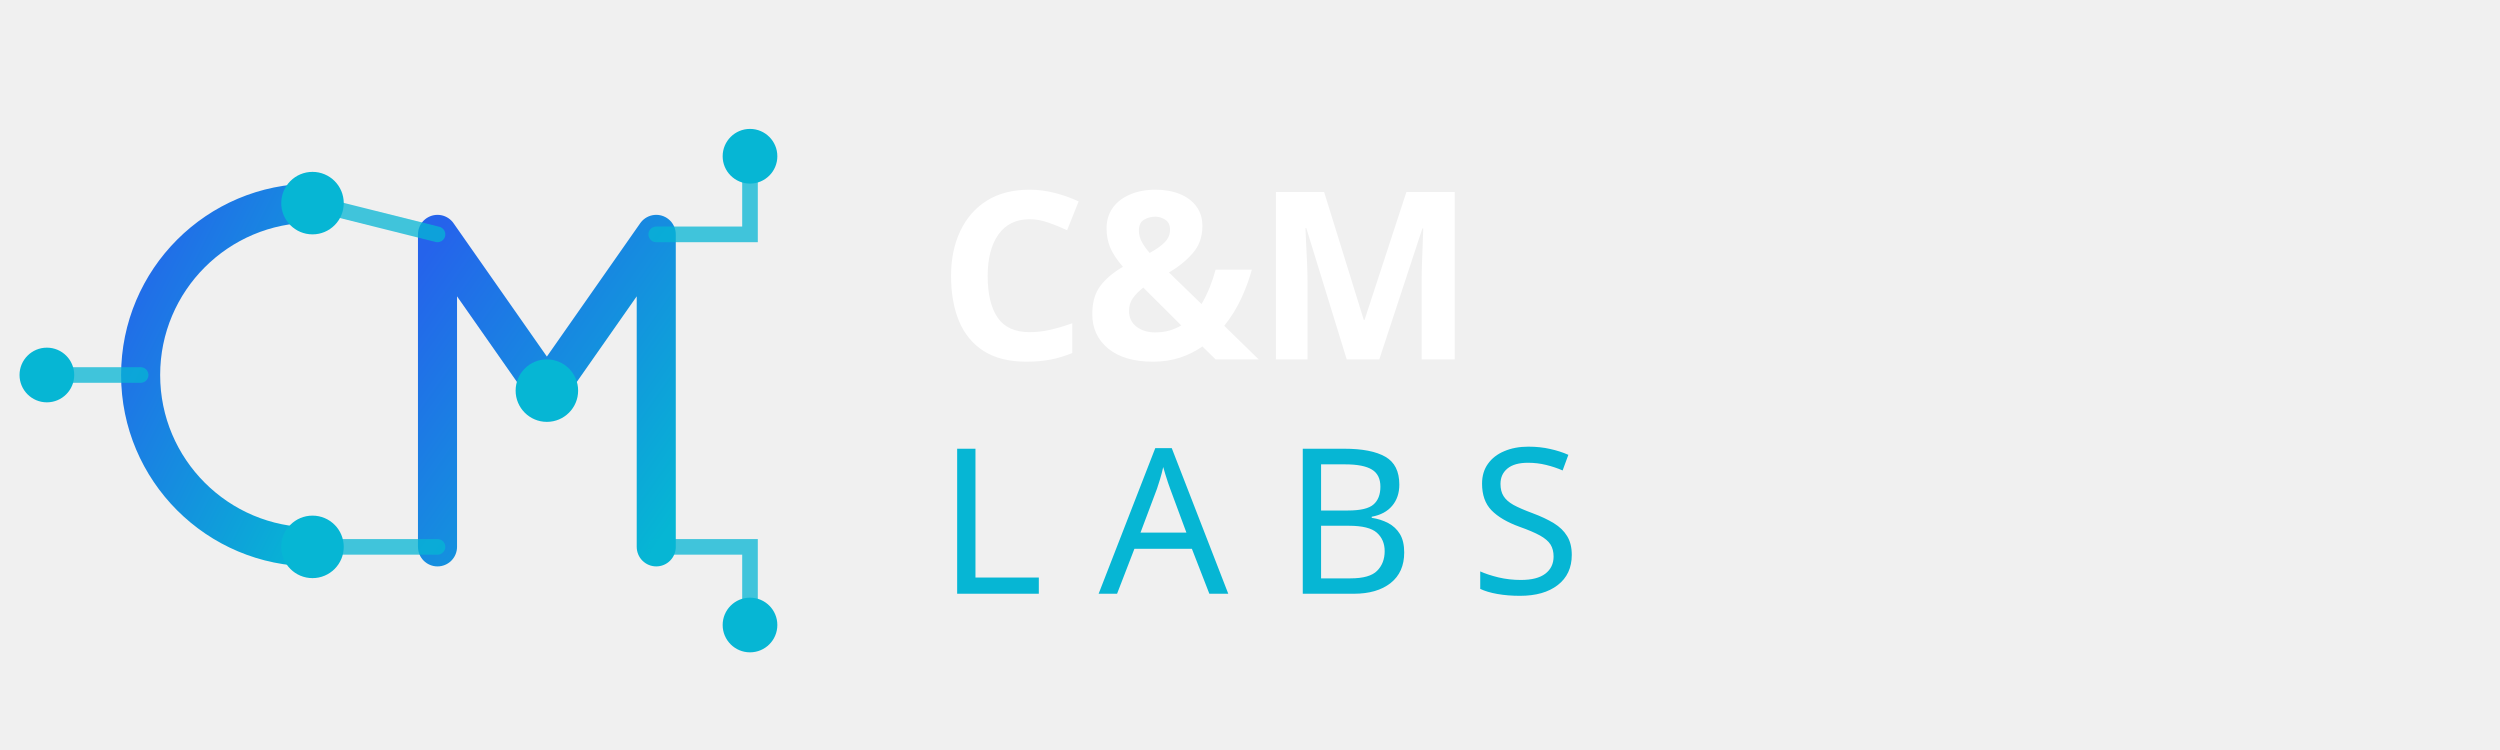
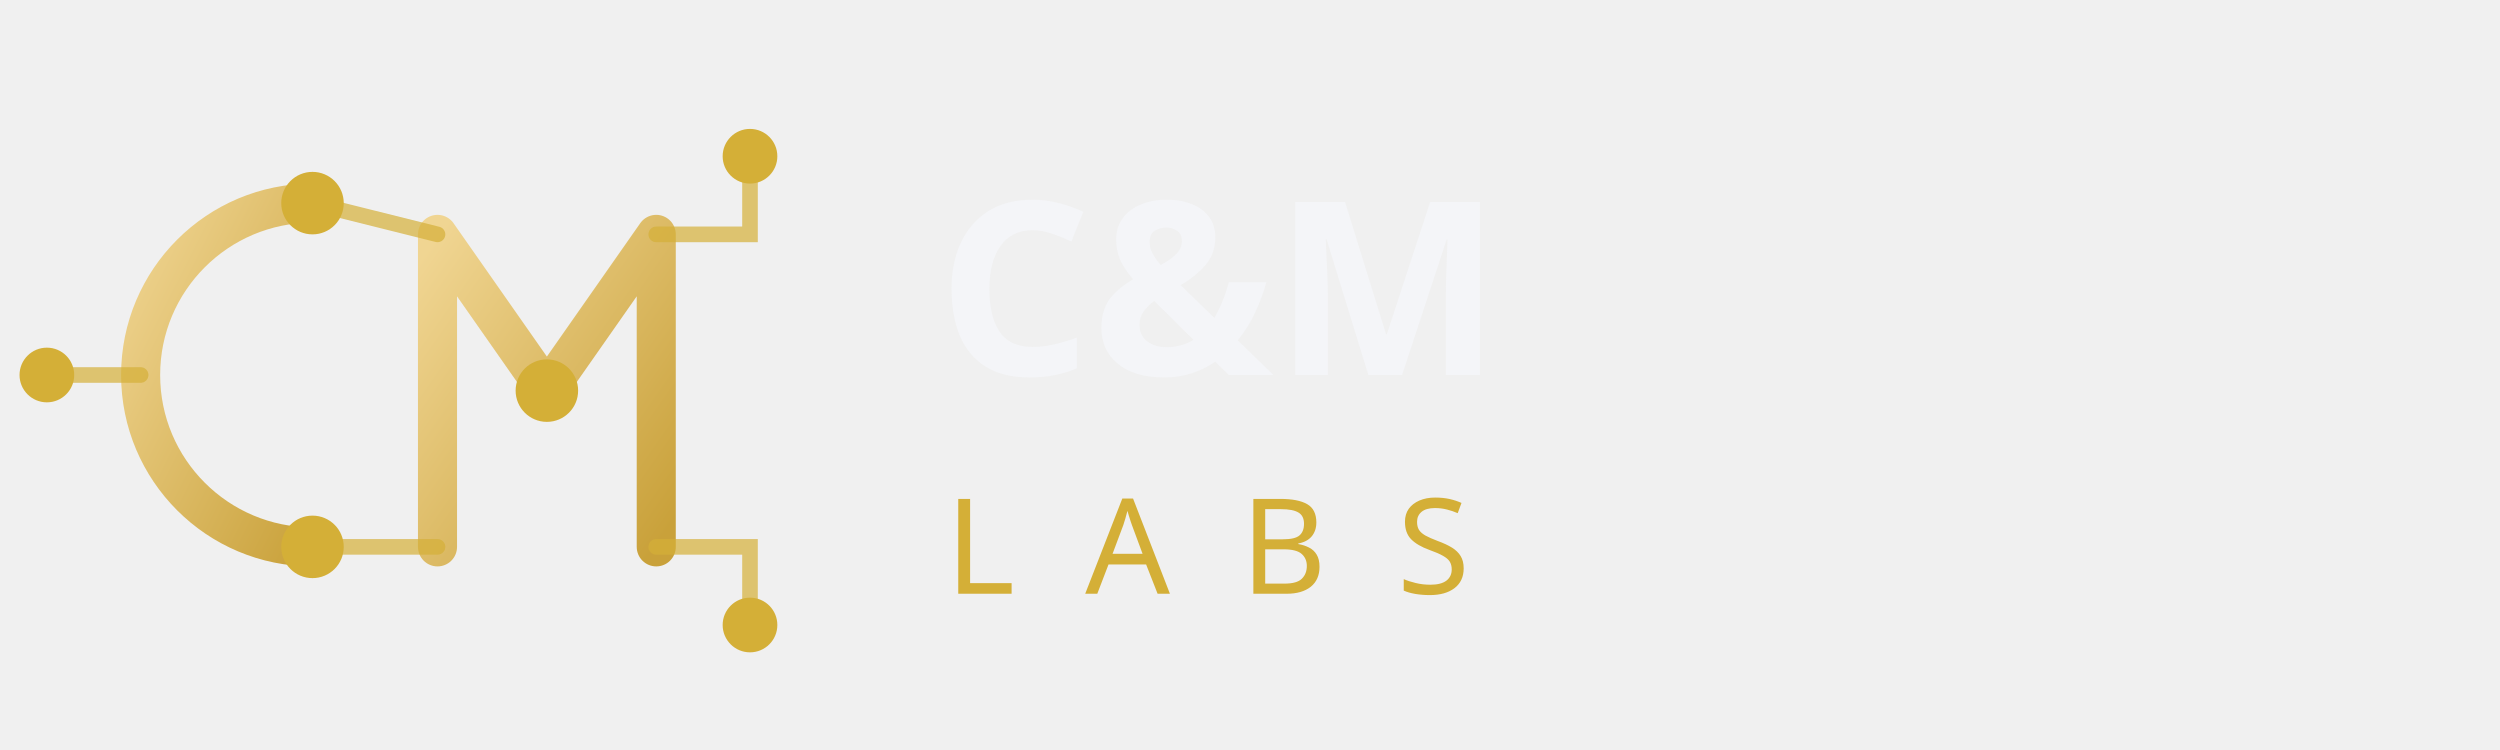
<svg xmlns="http://www.w3.org/2000/svg" viewBox="0 0 320 96" role="img" aria-label="C&amp;M Labs">
  <defs>
    <linearGradient id="cmGrad" x1="0" y1="0" x2="1" y2="1">
-       <stop offset="0%" stop-color="#2563EB" />
-       <stop offset="100%" stop-color="#06B6D4" />
+       <stop offset="0%" stop-color="#F0D592" />
+       <stop offset="100%" stop-color="#C9A13A" />
    </linearGradient>
  </defs>
  <g fill="none" stroke="url(#cmGrad)" stroke-width="5" stroke-linecap="round" stroke-linejoin="round">
    <path d="M40 26 A22 22 0 1 0 40 70" />
    <path d="M56 70 V30 L70 50 L84 30 V70" />
  </g>
-   <g stroke="#06B6D4" stroke-width="2" stroke-linecap="round" opacity="0.75">
+   <g stroke="#D4AF37" stroke-width="2" stroke-linecap="round" opacity="0.7">
    <path d="M40 26 L56 30" fill="none" />
    <path d="M40 70 L56 70" fill="none" />
    <path d="M84 30 L96 30 L96 20" fill="none" />
    <path d="M84 70 L96 70 L96 80" fill="none" />
    <path d="M18 48 L6 48" fill="none" />
  </g>
-   <g fill="#06B6D4">
+   <g fill="#D4AF37">
    <circle cx="40" cy="26" r="4" />
    <circle cx="40" cy="70" r="4" />
    <circle cx="70" cy="50" r="4" />
    <circle cx="96" cy="20" r="3.5" />
    <circle cx="96" cy="80" r="3.5" />
    <circle cx="6" cy="48" r="3.5" />
  </g>
-   <text x="120" y="46" font-family="'Space Grotesk','Sora',system-ui,sans-serif" font-size="30" font-weight="700" fill="#FFFFFF" letter-spacing="-0.5">C&amp;M</text>
-   <text x="120" y="76" font-family="'Space Grotesk','Sora',system-ui,sans-serif" font-size="26" font-weight="500" fill="#06B6D4" letter-spacing="7">LABS</text>
+   <text x="120" y="48" font-family="'Sora','Segoe UI',system-ui,sans-serif" font-size="31" font-weight="600" fill="#F4F5F8">C&amp;M</text>
+   <text x="121" y="76" font-family="'Sora','Segoe UI',system-ui,sans-serif" font-size="17" font-weight="500" fill="#D4AF37" letter-spacing="9">LABS</text>
</svg>
